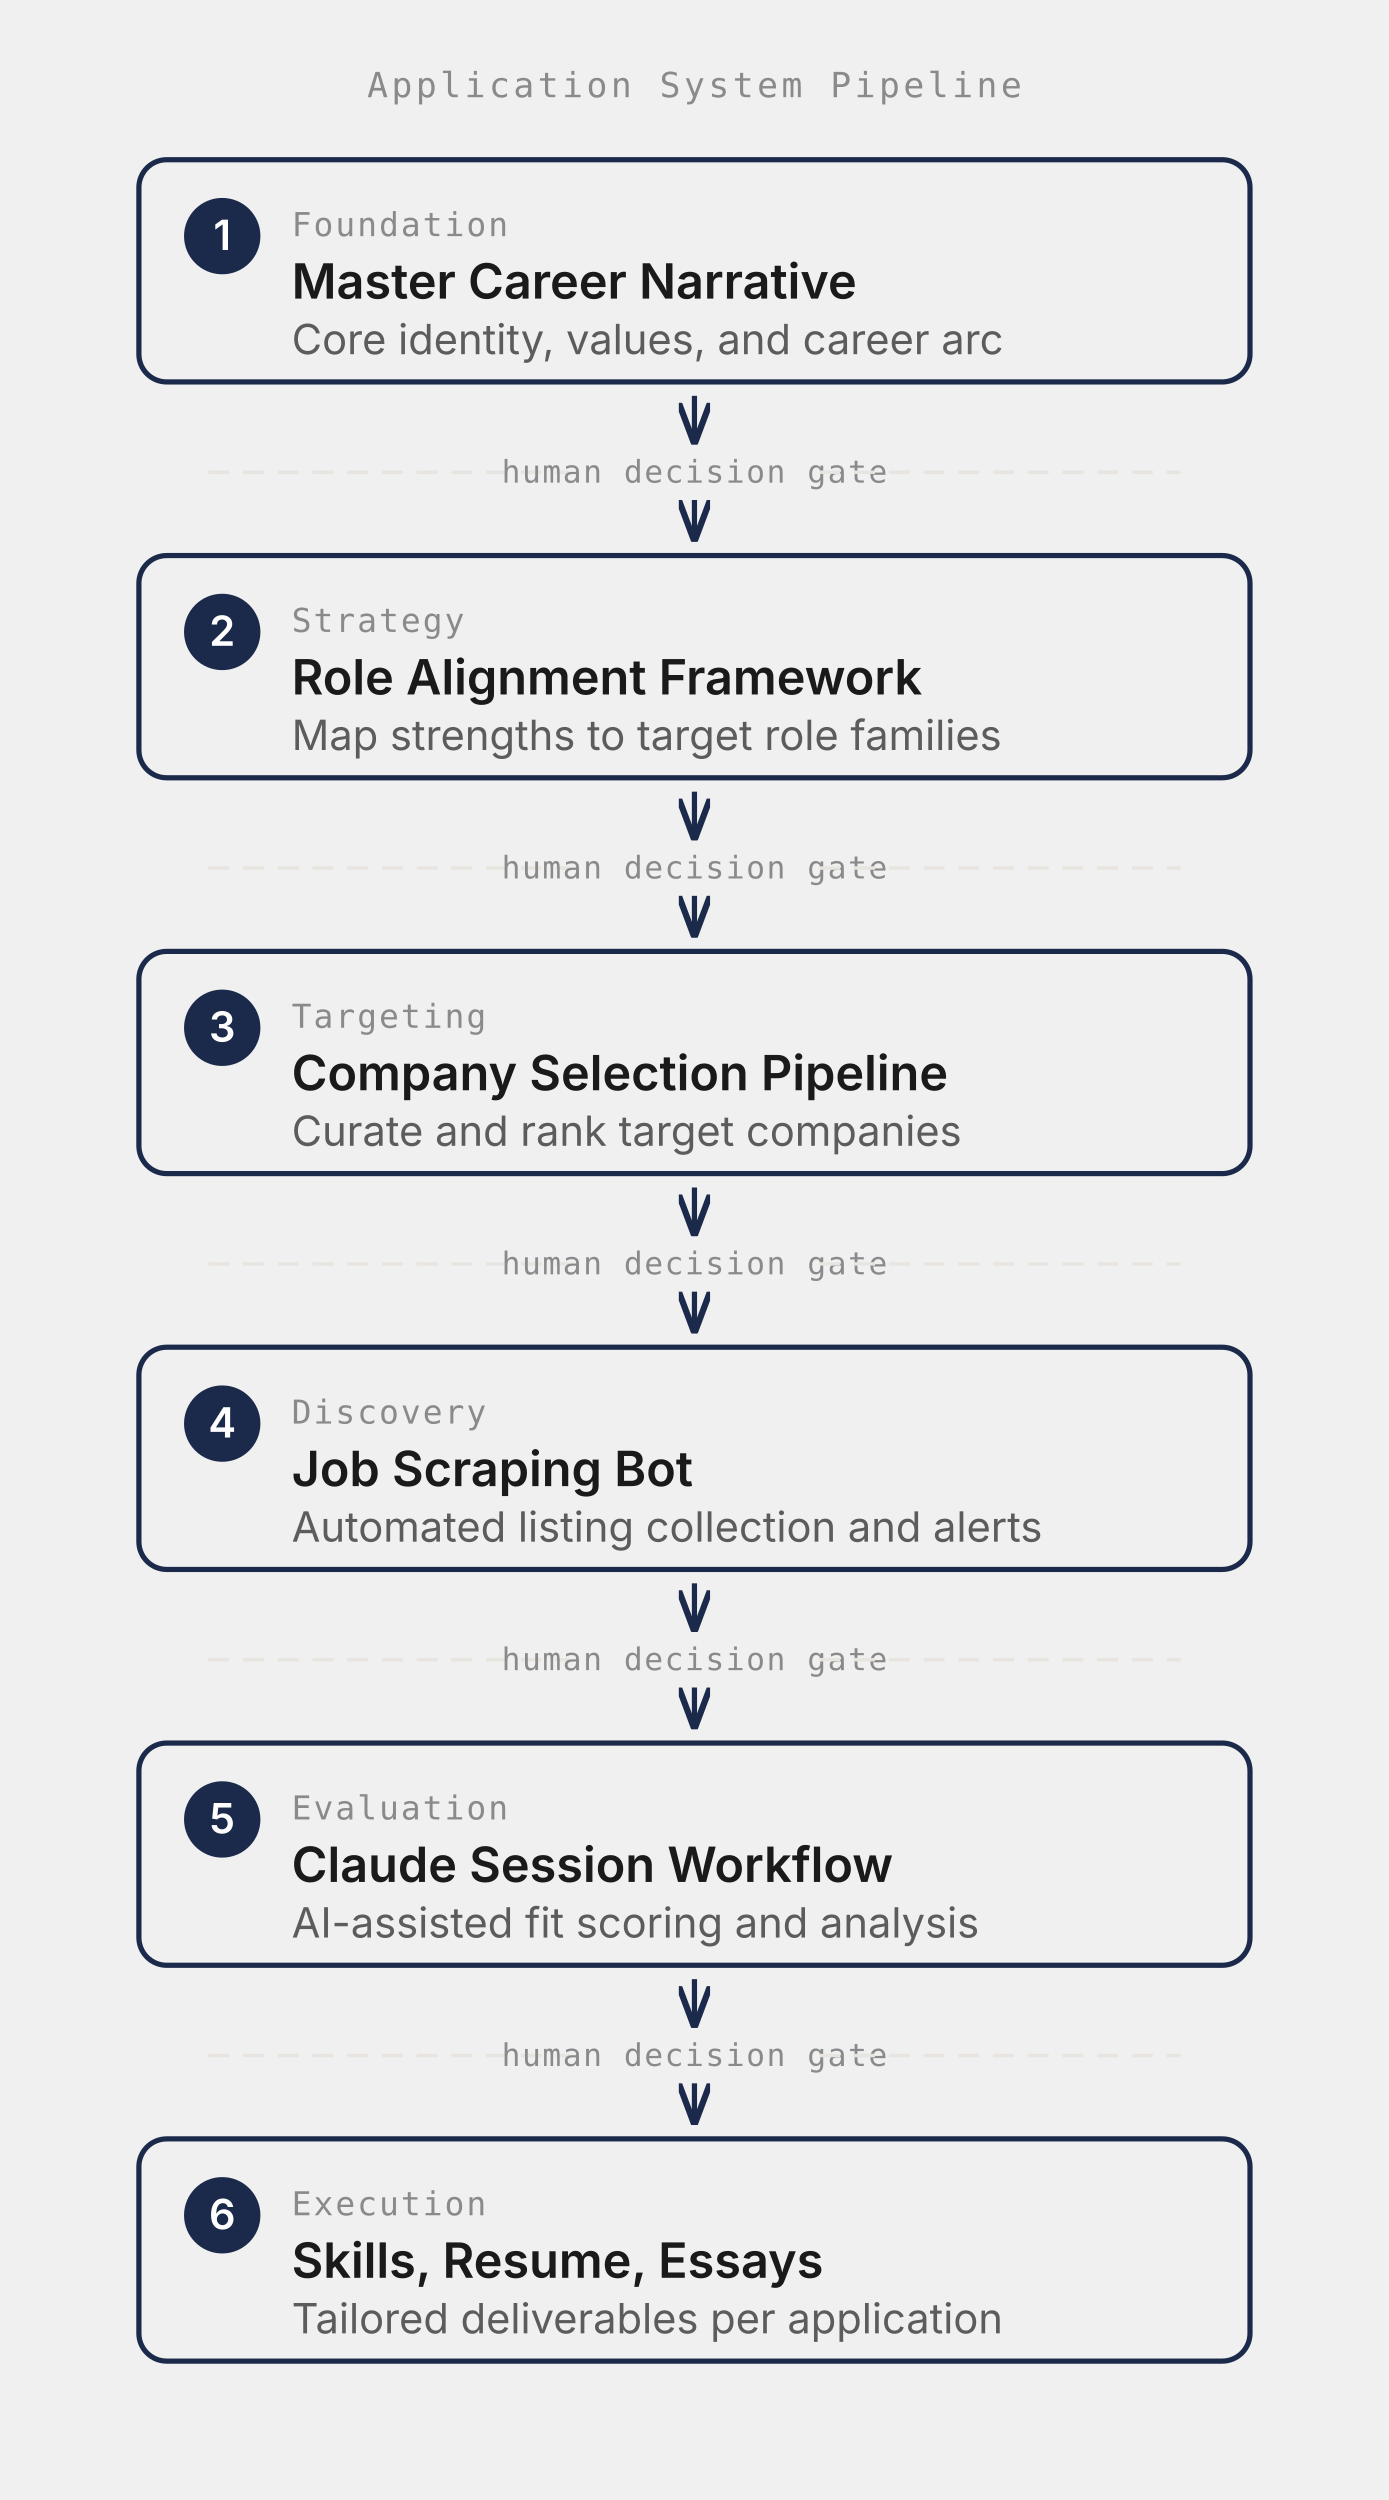
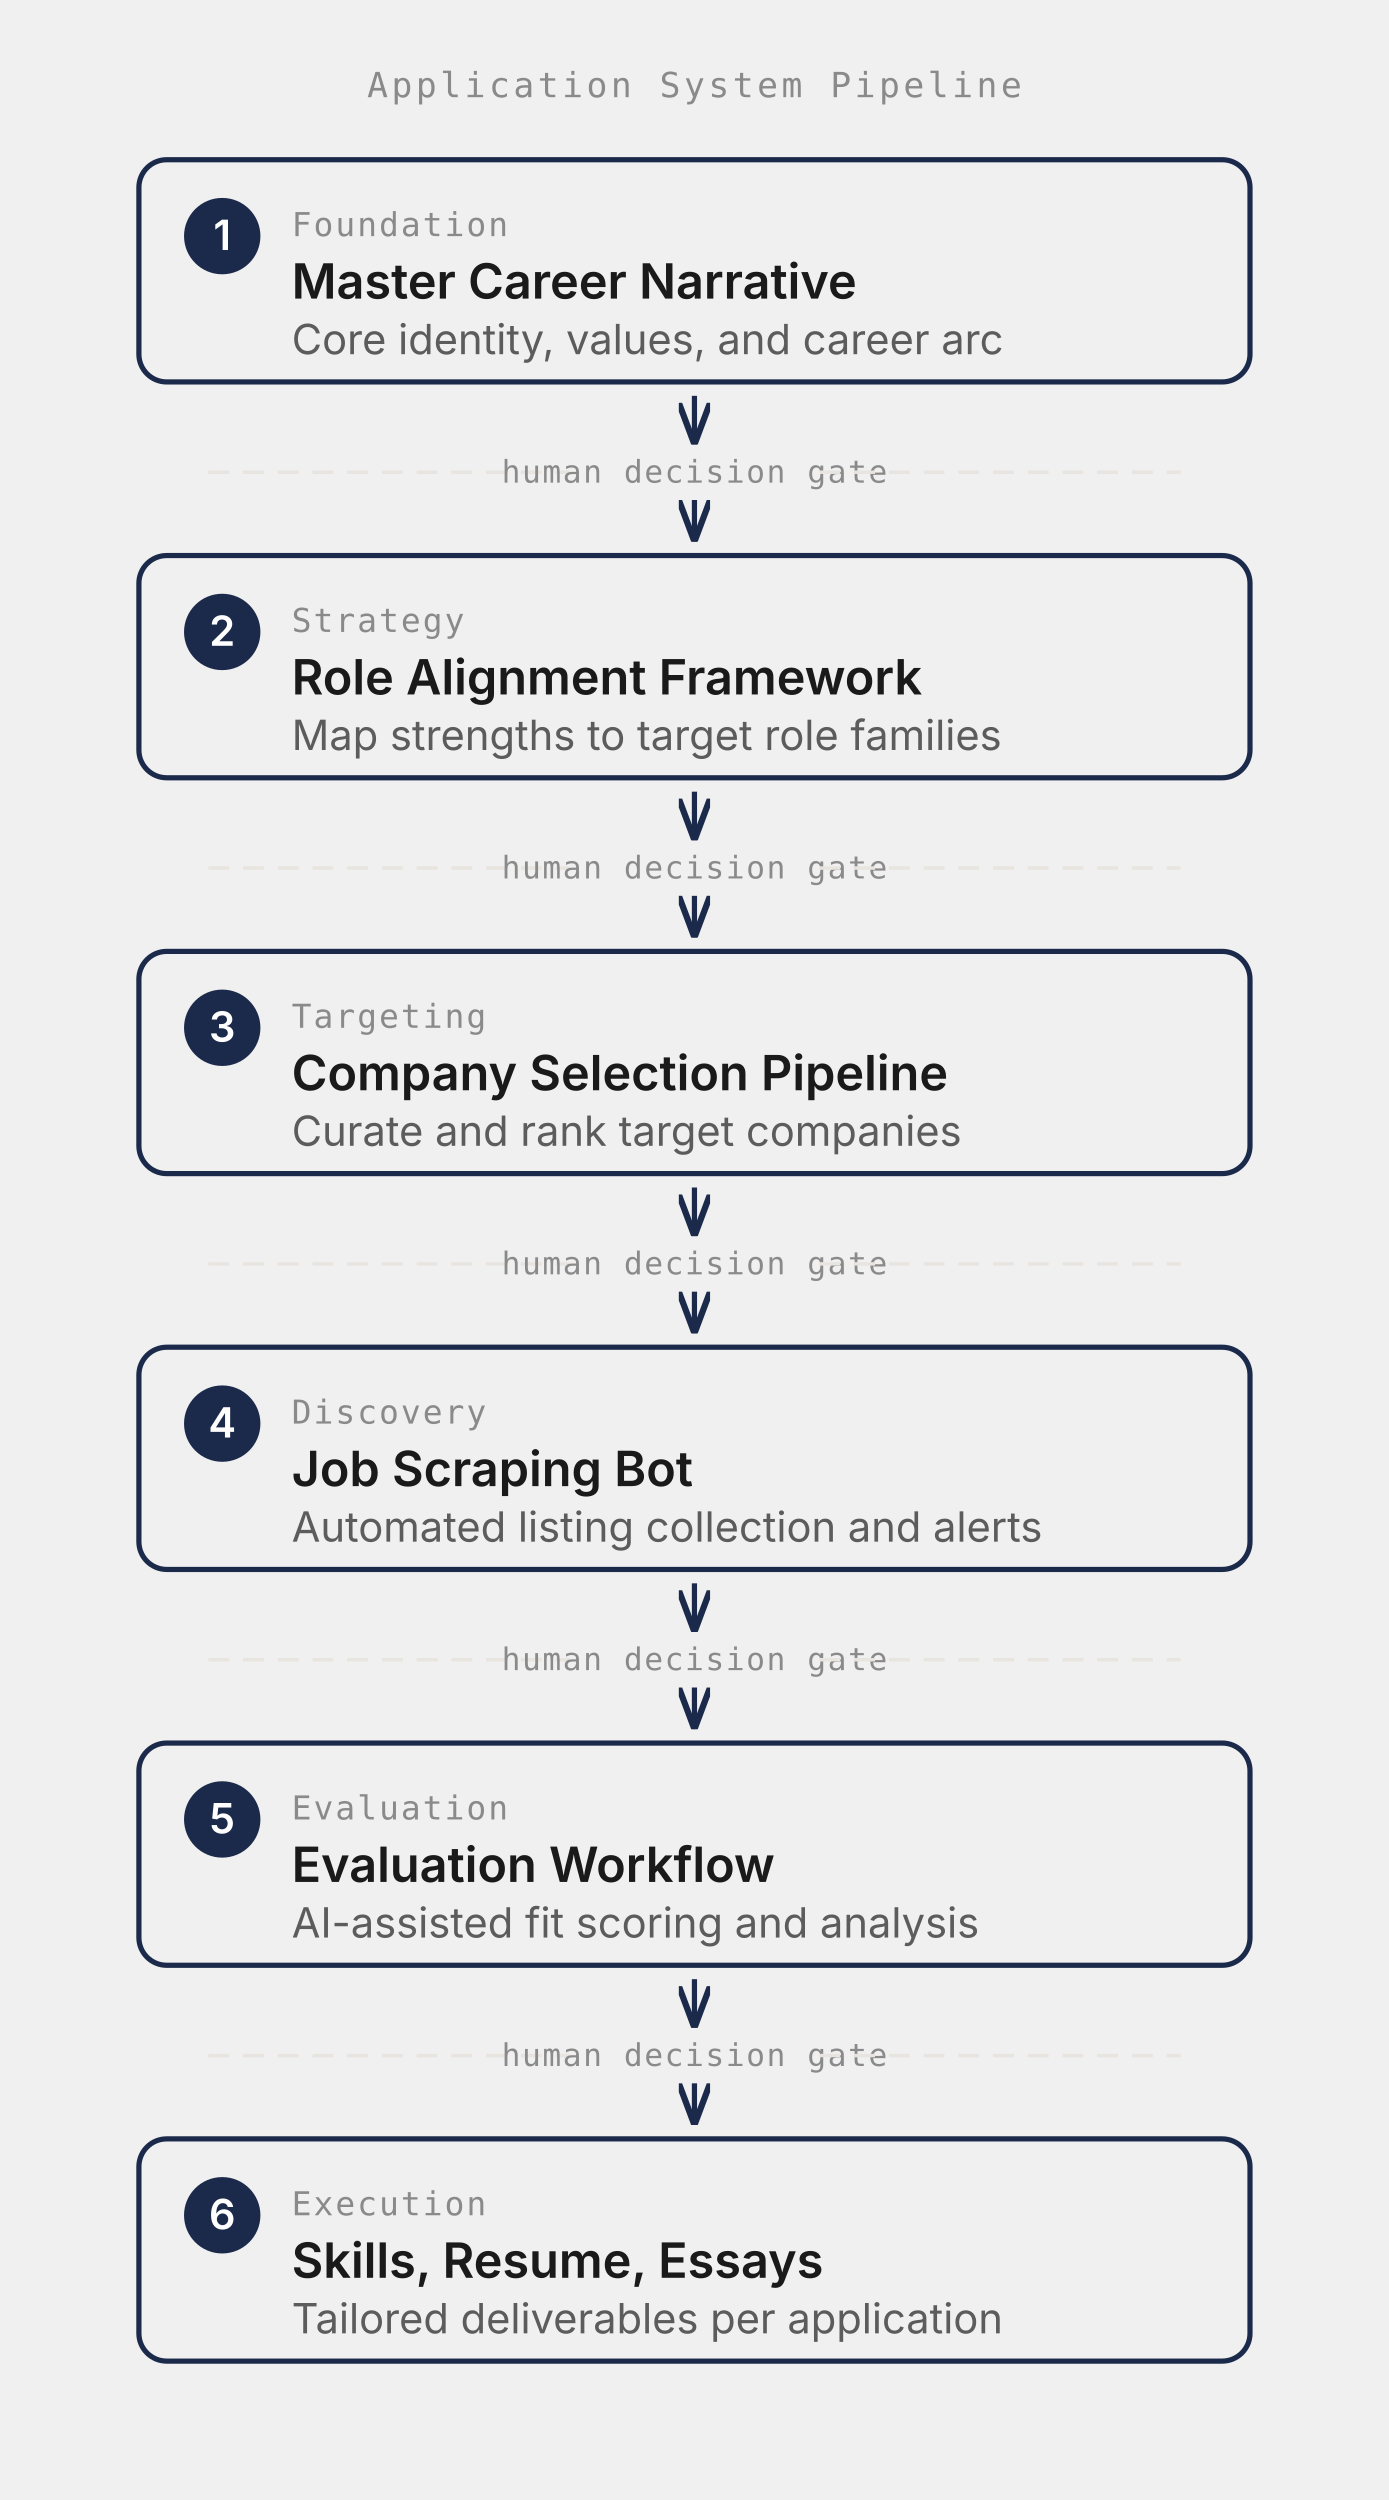
<svg xmlns="http://www.w3.org/2000/svg" viewBox="0 0 400 720" font-family="'DM Sans', -apple-system, BlinkMacSystemFont, sans-serif">
  <style>
    .step-box { fill: none; stroke: #1B2A4A; stroke-width: 1.5; rx: 8; }
    .step-num { font-size: 12px; font-weight: 600; fill: #fff; }
    .step-num-bg { fill: #1B2A4A; }
    .step-title { font-size: 14px; font-weight: 600; fill: #1A1A1A; }
    .step-desc { font-size: 12px; fill: #5C5C5C; }
    .arrow { stroke: #1B2A4A; stroke-width: 1.5; fill: none; marker-end: url(#arrowhead); }
    .arrow-path { fill: none; stroke: #1B2A4A; stroke-width: 1.2; }
    .gate-line { stroke: #E8E4DF; stroke-width: 1; stroke-dasharray: 6 4; }
    .gate-label { font-size: 9px; fill: #8A8A8A; letter-spacing: 0.05em; font-family: 'JetBrains Mono', 'SF Mono', monospace; }
    .header { font-size: 10px; font-weight: 500; fill: #8A8A8A; letter-spacing: 0.1em; text-transform: uppercase; font-family: 'JetBrains Mono', 'SF Mono', monospace; }
    .layer-label { font-size: 9.5px; font-weight: 500; fill: #8A8A8A; letter-spacing: 0.06em; text-transform: uppercase; font-family: 'JetBrains Mono', 'SF Mono', monospace; }
    [data-theme="terminal"] .step-box { stroke: #3CEC6A; }
    [data-theme="terminal"] .step-num-bg { fill: #3CEC6A; }
    [data-theme="terminal"] .step-num { fill: #0A1A10; }
    [data-theme="terminal"] .step-title { fill: #D4E4D4; }
    [data-theme="terminal"] .step-desc { fill: #8FA88F; }
    [data-theme="terminal"] .arrow { stroke: #3CEC6A; }
    [data-theme="terminal"] .arrow-path { stroke: #3CEC6A; }
    [data-theme="terminal"] .gate-line { stroke: #1C2E24; }
    [data-theme="terminal"] .gate-label { fill: #5A7A5A; }
    [data-theme="terminal"] .header { fill: #5A7A5A; }
    [data-theme="terminal"] .layer-label { fill: #5A7A5A; }
  </style>
  <defs>
    <marker id="arrowhead" markerWidth="8" markerHeight="6" refX="8" refY="3" orient="auto">
      <path d="M0,0 L8,3 L0,6" class="arrow-path" />
    </marker>
  </defs>
  <text x="200" y="28" text-anchor="middle" class="header">Application System Pipeline</text>
  <g transform="translate(40, 46)">
    <rect class="step-box" x="0" y="0" width="320" height="64" rx="8" />
    <circle class="step-num-bg" cx="24" cy="22" r="11" />
    <text class="step-num" x="24" y="26" text-anchor="middle">1</text>
    <text class="layer-label" x="44" y="22">Foundation</text>
    <text class="step-title" x="44" y="40">Master Career Narrative</text>
    <text class="step-desc" x="44" y="56">Core identity, values, and career arc</text>
  </g>
  <line class="arrow" x1="200" y1="114" x2="200" y2="128" />
  <line class="gate-line" x1="60" y1="136" x2="164" y2="136" />
  <text class="gate-label" x="200" y="139" text-anchor="middle">human decision gate</text>
  <line class="gate-line" x1="236" y1="136" x2="340" y2="136" />
  <line class="arrow" x1="200" y1="144" x2="200" y2="156" />
  <g transform="translate(40, 160)">
    <rect class="step-box" x="0" y="0" width="320" height="64" rx="8" />
    <circle class="step-num-bg" cx="24" cy="22" r="11" />
    <text class="step-num" x="24" y="26" text-anchor="middle">2</text>
    <text class="layer-label" x="44" y="22">Strategy</text>
    <text class="step-title" x="44" y="40">Role Alignment Framework</text>
    <text class="step-desc" x="44" y="56">Map strengths to target role families</text>
  </g>
  <line class="arrow" x1="200" y1="228" x2="200" y2="242" />
  <line class="gate-line" x1="60" y1="250" x2="164" y2="250" />
  <text class="gate-label" x="200" y="253" text-anchor="middle">human decision gate</text>
  <line class="gate-line" x1="236" y1="250" x2="340" y2="250" />
  <line class="arrow" x1="200" y1="258" x2="200" y2="270" />
  <g transform="translate(40, 274)">
    <rect class="step-box" x="0" y="0" width="320" height="64" rx="8" />
    <circle class="step-num-bg" cx="24" cy="22" r="11" />
    <text class="step-num" x="24" y="26" text-anchor="middle">3</text>
    <text class="layer-label" x="44" y="22">Targeting</text>
    <text class="step-title" x="44" y="40">Company Selection Pipeline</text>
    <text class="step-desc" x="44" y="56">Curate and rank target companies</text>
  </g>
  <line class="arrow" x1="200" y1="342" x2="200" y2="356" />
  <line class="gate-line" x1="60" y1="364" x2="164" y2="364" />
  <text class="gate-label" x="200" y="367" text-anchor="middle">human decision gate</text>
  <line class="gate-line" x1="236" y1="364" x2="340" y2="364" />
  <line class="arrow" x1="200" y1="372" x2="200" y2="384" />
  <g transform="translate(40, 388)">
    <rect class="step-box" x="0" y="0" width="320" height="64" rx="8" />
    <circle class="step-num-bg" cx="24" cy="22" r="11" />
    <text class="step-num" x="24" y="26" text-anchor="middle">4</text>
    <text class="layer-label" x="44" y="22">Discovery</text>
    <text class="step-title" x="44" y="40">Job Scraping Bot</text>
    <text class="step-desc" x="44" y="56">Automated listing collection and alerts</text>
  </g>
  <line class="arrow" x1="200" y1="456" x2="200" y2="470" />
  <line class="gate-line" x1="60" y1="478" x2="164" y2="478" />
  <text class="gate-label" x="200" y="481" text-anchor="middle">human decision gate</text>
  <line class="gate-line" x1="236" y1="478" x2="340" y2="478" />
  <line class="arrow" x1="200" y1="486" x2="200" y2="498" />
  <g transform="translate(40, 502)">
    <rect class="step-box" x="0" y="0" width="320" height="64" rx="8" />
    <circle class="step-num-bg" cx="24" cy="22" r="11" />
    <text class="step-num" x="24" y="26" text-anchor="middle">5</text>
    <text class="layer-label" x="44" y="22">Evaluation</text>
-     <text class="step-title" x="44" y="40">Claude Session Workflow</text>
+     <text class="step-title" x="44" y="40">Evaluation Workflow</text>
    <text class="step-desc" x="44" y="56">AI-assisted fit scoring and analysis</text>
  </g>
  <line class="arrow" x1="200" y1="570" x2="200" y2="584" />
  <line class="gate-line" x1="60" y1="592" x2="164" y2="592" />
  <text class="gate-label" x="200" y="595" text-anchor="middle">human decision gate</text>
  <line class="gate-line" x1="236" y1="592" x2="340" y2="592" />
  <line class="arrow" x1="200" y1="600" x2="200" y2="612" />
  <g transform="translate(40, 616)">
    <rect class="step-box" x="0" y="0" width="320" height="64" rx="8" />
    <circle class="step-num-bg" cx="24" cy="22" r="11" />
    <text class="step-num" x="24" y="26" text-anchor="middle">6</text>
    <text class="layer-label" x="44" y="22">Execution</text>
    <text class="step-title" x="44" y="40">Skills, Resume, Essays</text>
    <text class="step-desc" x="44" y="56">Tailored deliverables per application</text>
  </g>
</svg>
